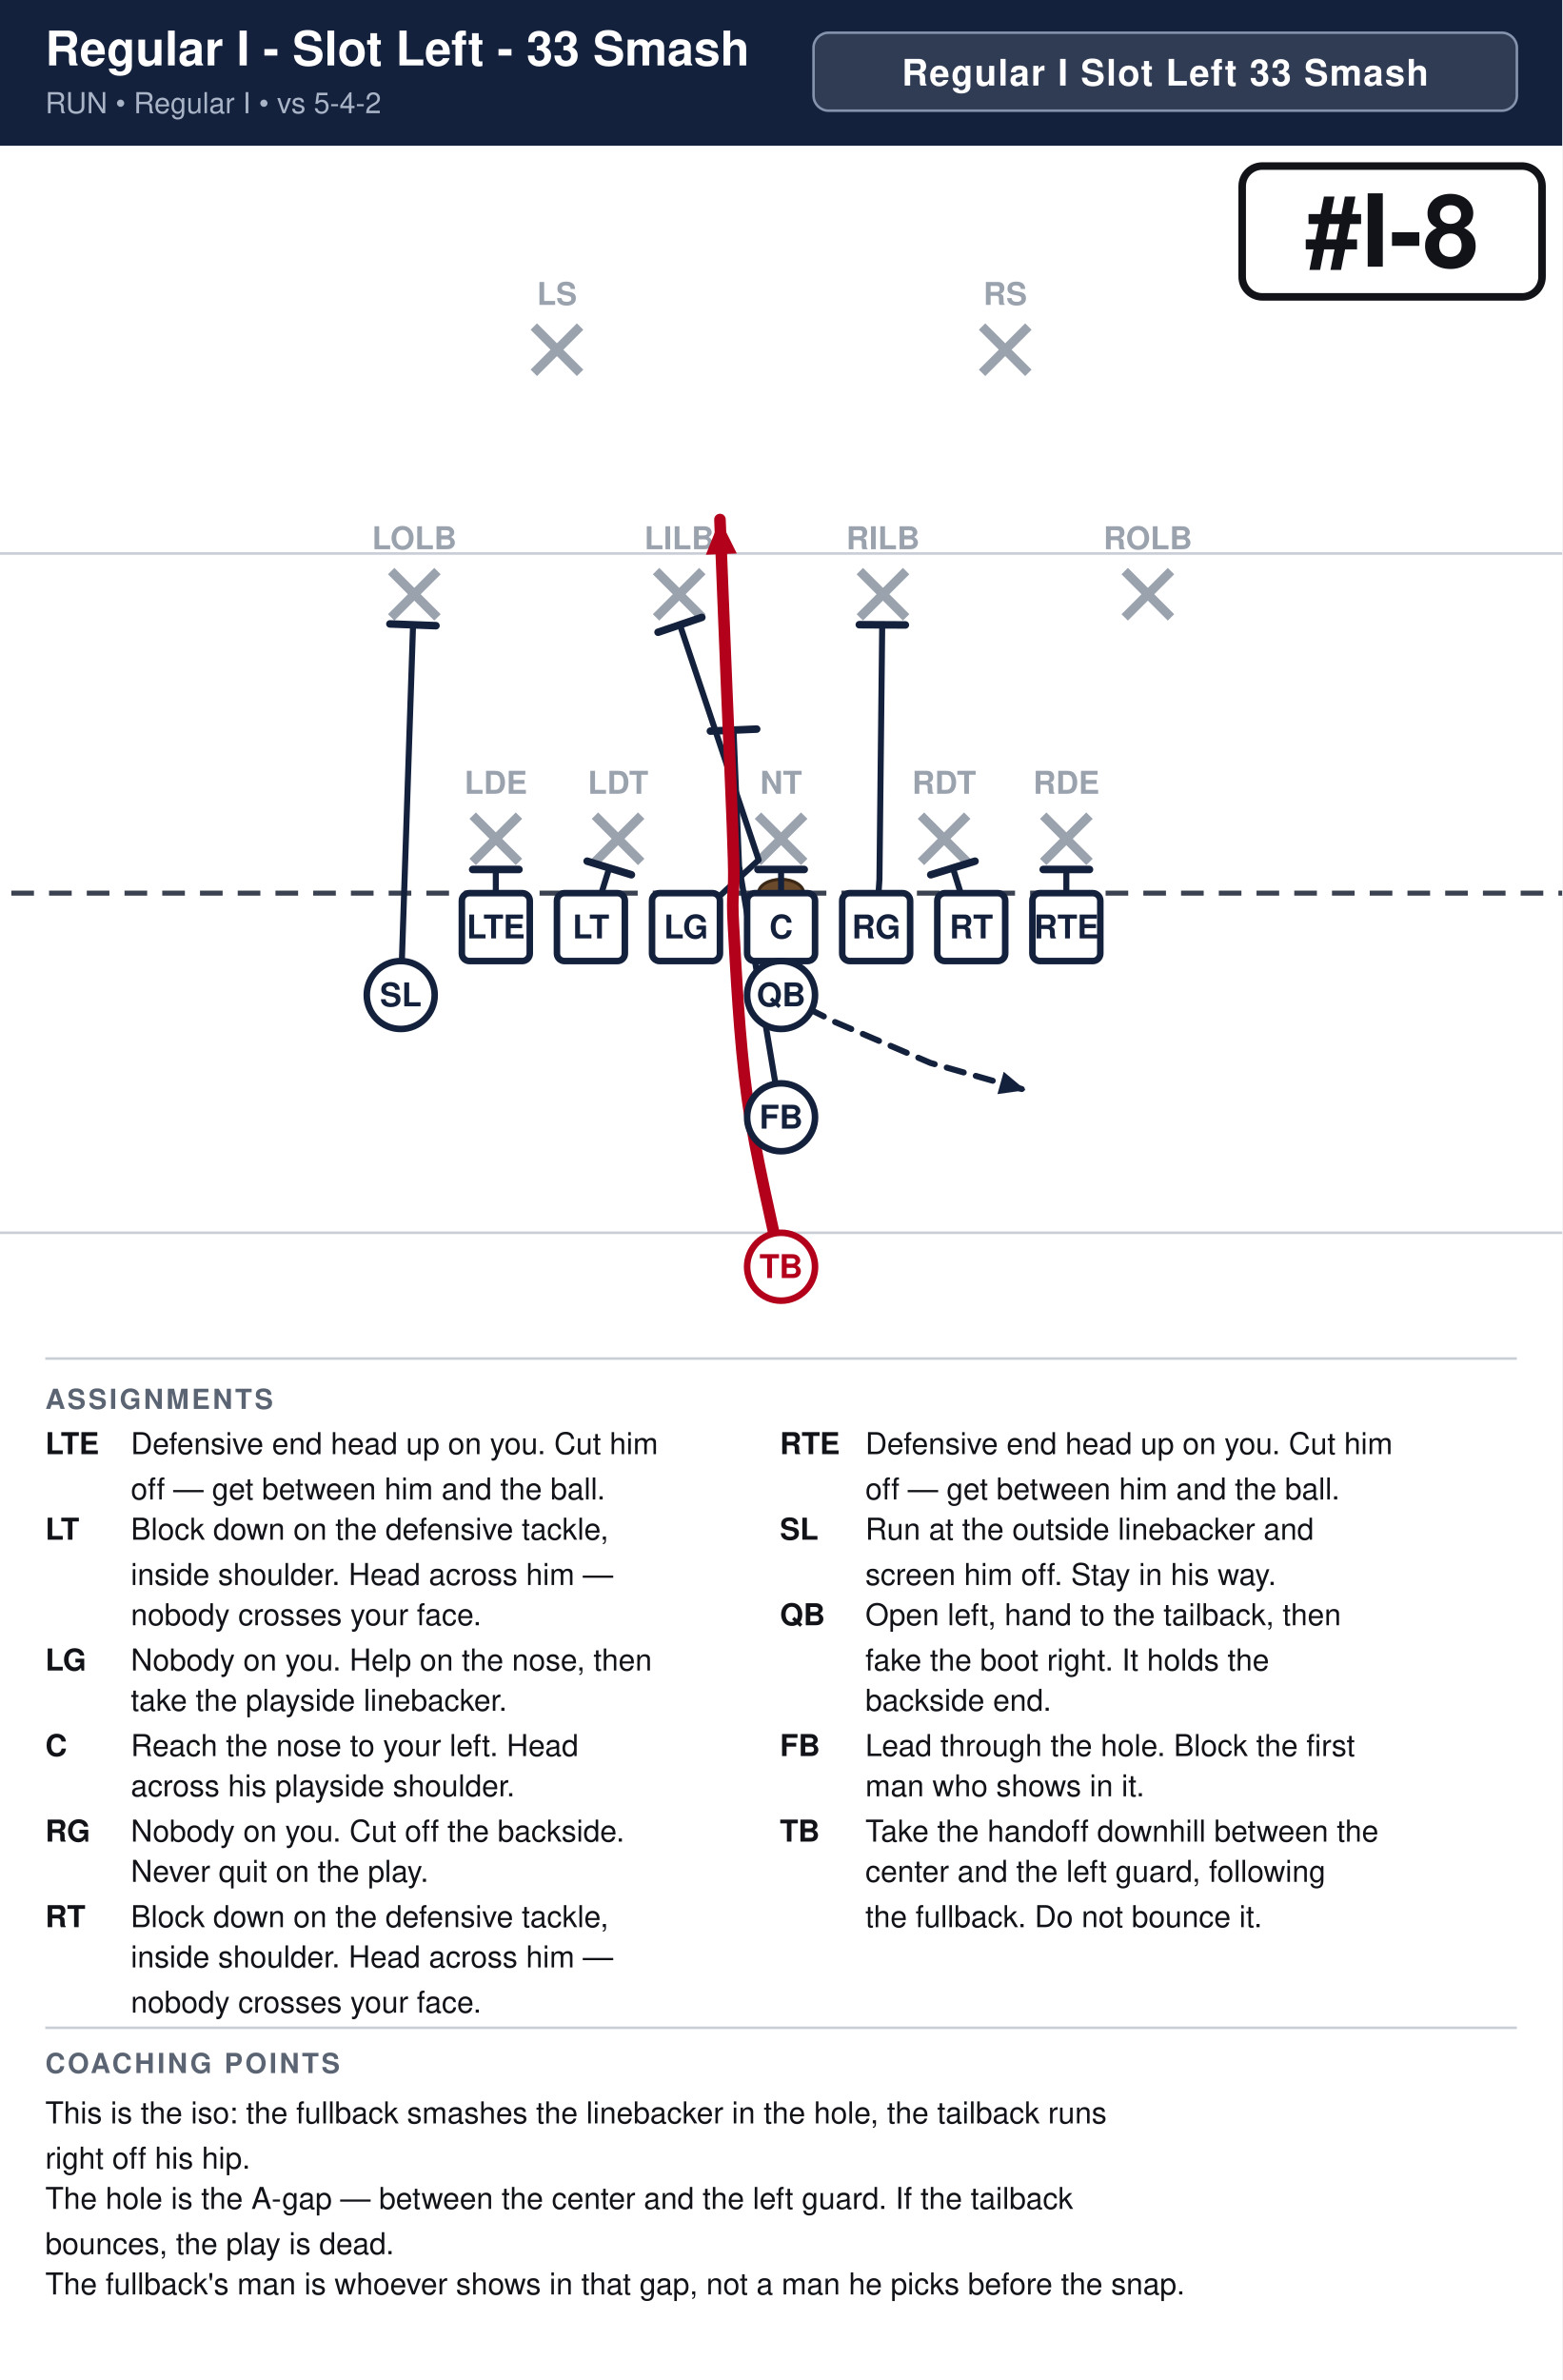
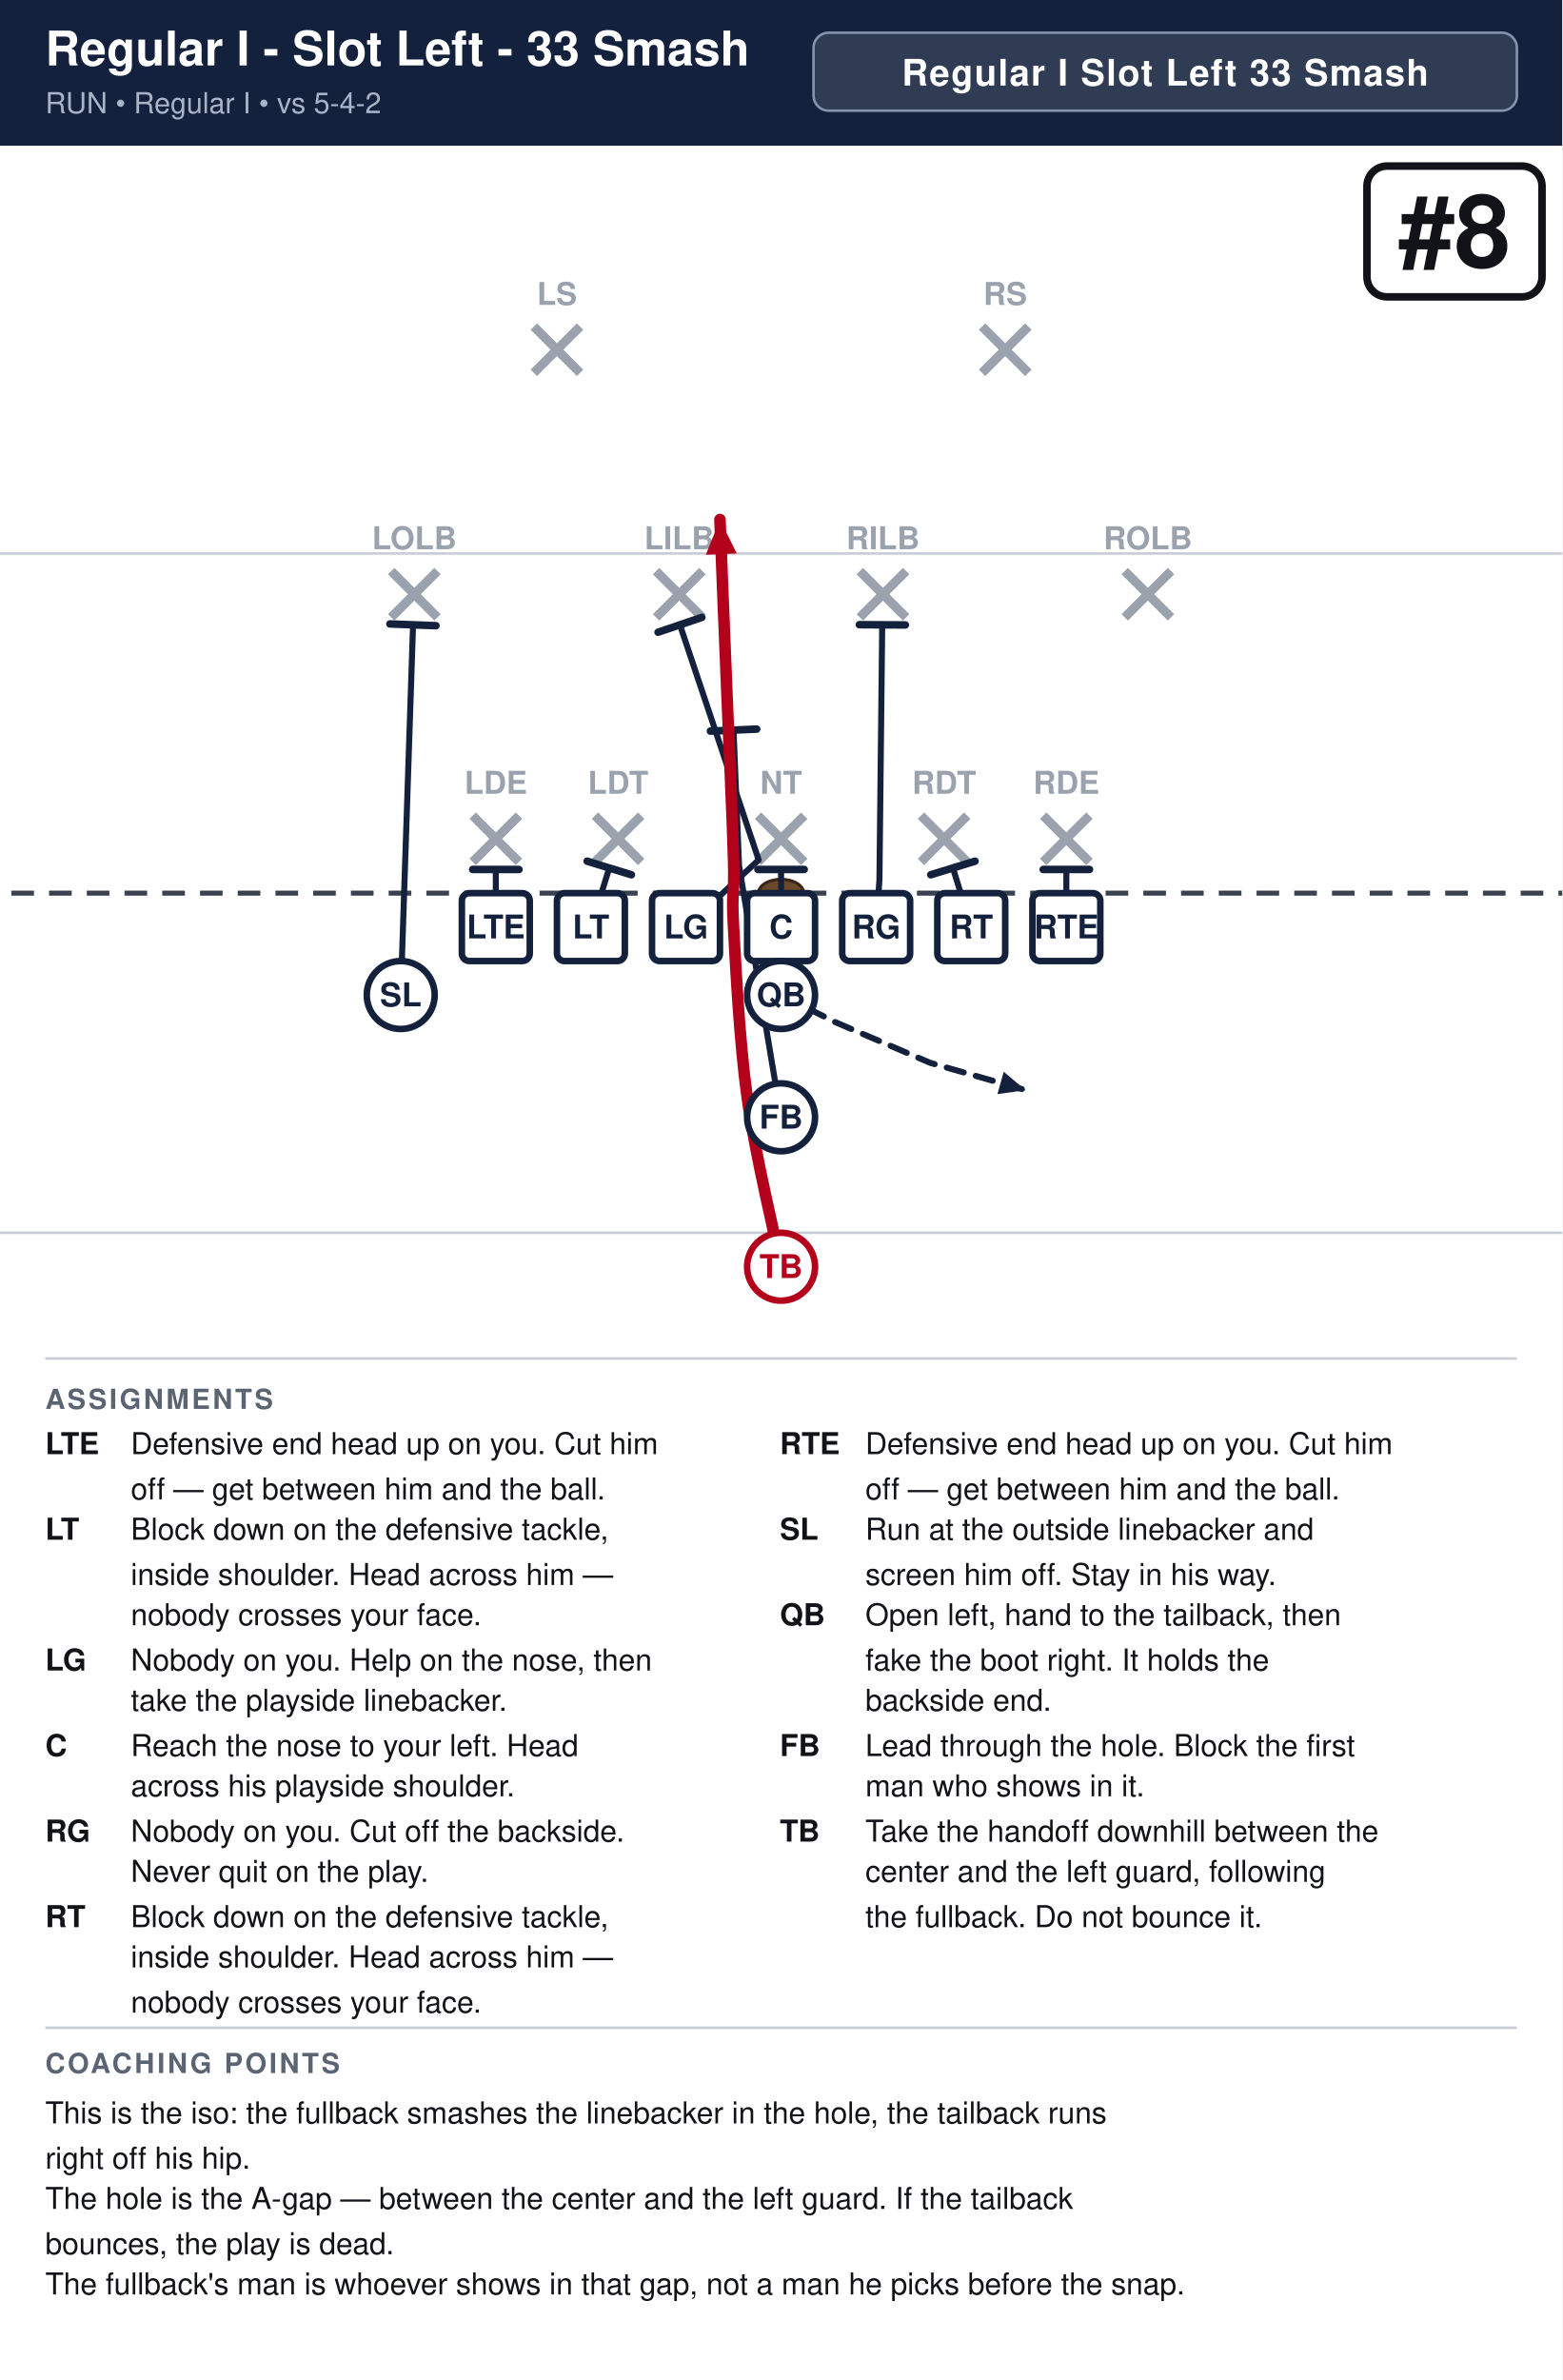
<svg xmlns="http://www.w3.org/2000/svg" width="621" height="946" viewBox="0 0 621 946" font-family="Segoe UI, Helvetica, Arial, sans-serif">
  <rect width="100%" height="100%" fill="#ffffff" />
  <rect x="0" y="0" width="621" height="58" fill="#14213d" />
  <text x="18" y="26" font-size="19.0" font-weight="700" fill="#ffffff">Regular I - Slot Left - 33 Smash</text>
  <text x="18" y="45" font-size="11.5" fill="#a9b4c7">RUN  •  Regular I  •  vs 5-4-2</text>
  <rect x="323.4" y="13" width="279.6" height="31" rx="6" fill="#ffffff" fill-opacity="0.12" stroke="#8593ad" stroke-width="1" />
  <text x="463.2" y="34" text-anchor="middle" font-size="14.5" font-weight="700" fill="#ffffff" letter-spacing="0.5">Regular I Slot Left 33 Smash</text>
  <clipPath id="fieldclip">
    <rect x="0" y="58" width="621" height="472" />
  </clipPath>
  <g clip-path="url(#fieldclip)">
    <g transform="translate(-40.5,31.0)">
      <rect x="0" y="0" width="702" height="513" fill="#ffffff" />
      <line x1="0" y1="459.0" x2="702" y2="459.0" stroke="#c8cdd6" stroke-width="1" />
      <line x1="0" y1="189.0" x2="702" y2="189.0" stroke="#c8cdd6" stroke-width="1" />
      <line x1="0" y1="324.0" x2="702" y2="324.0" stroke="#3a4150" stroke-width="2" stroke-dasharray="9 6" />
      <ellipse cx="351.0" cy="324.0" rx="9" ry="5.5" fill="#6b4a2b" stroke="#3a2716" stroke-width="1.2" />
      <line x1="228.4" y1="293.2" x2="246.8" y2="311.6" stroke="#9aa2ae" stroke-width="3.6" />
      <line x1="246.8" y1="293.2" x2="228.4" y2="311.6" stroke="#9aa2ae" stroke-width="3.6" />
      <text x="237.6" y="284.5" text-anchor="middle" font-size="12.5" fill="#9aa2ae" font-weight="600">LDE</text>
      <line x1="277.0" y1="293.2" x2="295.4" y2="311.6" stroke="#9aa2ae" stroke-width="3.6" />
      <line x1="295.4" y1="293.2" x2="277.0" y2="311.6" stroke="#9aa2ae" stroke-width="3.6" />
      <text x="286.2" y="284.5" text-anchor="middle" font-size="12.5" fill="#9aa2ae" font-weight="600">LDT</text>
      <line x1="341.8" y1="293.2" x2="360.2" y2="311.6" stroke="#9aa2ae" stroke-width="3.6" />
      <line x1="360.2" y1="293.2" x2="341.8" y2="311.6" stroke="#9aa2ae" stroke-width="3.6" />
      <text x="351.0" y="284.5" text-anchor="middle" font-size="12.5" fill="#9aa2ae" font-weight="600">NT</text>
      <line x1="406.6" y1="293.2" x2="425.0" y2="311.6" stroke="#9aa2ae" stroke-width="3.6" />
      <line x1="425.0" y1="293.2" x2="406.6" y2="311.6" stroke="#9aa2ae" stroke-width="3.6" />
      <text x="415.8" y="284.5" text-anchor="middle" font-size="12.5" fill="#9aa2ae" font-weight="600">RDT</text>
      <line x1="455.2" y1="293.2" x2="473.6" y2="311.6" stroke="#9aa2ae" stroke-width="3.6" />
      <line x1="473.6" y1="293.2" x2="455.2" y2="311.6" stroke="#9aa2ae" stroke-width="3.6" />
      <text x="464.4" y="284.5" text-anchor="middle" font-size="12.5" fill="#9aa2ae" font-weight="600">RDE</text>
      <line x1="196.0" y1="196.0" x2="214.4" y2="214.4" stroke="#9aa2ae" stroke-width="3.6" />
      <line x1="214.4" y1="196.0" x2="196.0" y2="214.4" stroke="#9aa2ae" stroke-width="3.6" />
      <text x="205.2" y="187.3" text-anchor="middle" font-size="12.5" fill="#9aa2ae" font-weight="600">LOLB</text>
      <line x1="301.3" y1="196.0" x2="319.7" y2="214.4" stroke="#9aa2ae" stroke-width="3.6" />
      <line x1="319.7" y1="196.0" x2="301.3" y2="214.4" stroke="#9aa2ae" stroke-width="3.6" />
      <text x="310.5" y="187.3" text-anchor="middle" font-size="12.5" fill="#9aa2ae" font-weight="600">LILB</text>
      <line x1="382.3" y1="196.0" x2="400.7" y2="214.4" stroke="#9aa2ae" stroke-width="3.6" />
      <line x1="400.7" y1="196.0" x2="382.3" y2="214.4" stroke="#9aa2ae" stroke-width="3.6" />
      <text x="391.5" y="187.3" text-anchor="middle" font-size="12.5" fill="#9aa2ae" font-weight="600">RILB</text>
      <line x1="487.6" y1="196.0" x2="506.0" y2="214.4" stroke="#9aa2ae" stroke-width="3.6" />
      <line x1="506.0" y1="196.0" x2="487.6" y2="214.4" stroke="#9aa2ae" stroke-width="3.6" />
      <text x="496.8" y="187.3" text-anchor="middle" font-size="12.5" fill="#9aa2ae" font-weight="600">ROLB</text>
      <line x1="252.7" y1="98.8" x2="271.1" y2="117.2" stroke="#9aa2ae" stroke-width="3.6" />
      <line x1="271.1" y1="98.8" x2="252.7" y2="117.2" stroke="#9aa2ae" stroke-width="3.6" />
      <text x="261.9" y="90.2" text-anchor="middle" font-size="12.5" fill="#9aa2ae" font-weight="600">LS</text>
      <line x1="430.9" y1="98.8" x2="449.3" y2="117.2" stroke="#9aa2ae" stroke-width="3.6" />
      <line x1="449.3" y1="98.8" x2="430.9" y2="117.2" stroke="#9aa2ae" stroke-width="3.6" />
      <text x="440.1" y="90.2" text-anchor="middle" font-size="12.5" fill="#9aa2ae" font-weight="600">RS</text>
      <path d="M237.6,337.5 L237.6,314.6" fill="none" stroke="#14213d" stroke-width="2.4" stroke-linecap="round" stroke-linejoin="round" />
      <line x1="228.4" y1="314.6" x2="246.8" y2="314.6" stroke="#14213d" stroke-width="3.0" stroke-linecap="round" />
      <path d="M275.4,337.5 L282.7,314.0" fill="none" stroke="#14213d" stroke-width="2.4" stroke-linecap="round" stroke-linejoin="round" />
      <line x1="273.9" y1="311.3" x2="291.5" y2="316.7" stroke="#14213d" stroke-width="3.0" stroke-linecap="round" />
      <path d="M313.2,337.5 L342.1,310.8 L310.8,217.4" fill="none" stroke="#14213d" stroke-width="2.4" stroke-linecap="round" stroke-linejoin="round" />
      <line x1="302.1" y1="220.3" x2="319.5" y2="214.4" stroke="#14213d" stroke-width="3.0" stroke-linecap="round" />
      <path d="M351.0,337.5 L351.0,314.6" fill="none" stroke="#14213d" stroke-width="2.4" stroke-linecap="round" stroke-linejoin="round" />
      <line x1="341.8" y1="314.6" x2="360.2" y2="314.6" stroke="#14213d" stroke-width="3.0" stroke-linecap="round" />
      <path d="M388.8,337.5 L390.1,318.6 L391.2,217.4" fill="none" stroke="#14213d" stroke-width="2.4" stroke-linecap="round" stroke-linejoin="round" />
      <line x1="382.1" y1="217.3" x2="400.4" y2="217.4" stroke="#14213d" stroke-width="3.0" stroke-linecap="round" />
      <path d="M426.6,337.5 L419.3,314.0" fill="none" stroke="#14213d" stroke-width="2.4" stroke-linecap="round" stroke-linejoin="round" />
      <line x1="410.5" y1="316.7" x2="428.1" y2="311.3" stroke="#14213d" stroke-width="3.0" stroke-linecap="round" />
      <path d="M464.4,337.5 L464.4,314.6" fill="none" stroke="#14213d" stroke-width="2.4" stroke-linecap="round" stroke-linejoin="round" />
      <line x1="455.2" y1="314.6" x2="473.6" y2="314.6" stroke="#14213d" stroke-width="3.0" stroke-linecap="round" />
      <path d="M199.8,364.5 L204.7,217.4" fill="none" stroke="#14213d" stroke-width="2.4" stroke-linecap="round" stroke-linejoin="round" />
      <line x1="195.5" y1="217.0" x2="213.8" y2="217.7" stroke="#14213d" stroke-width="3.0" stroke-linecap="round" />
      <path d="M351.0,364.5 L372.6,375.3 L410.4,391.5 L448.2,402.3" fill="none" stroke="#14213d" stroke-width="2.4" stroke-linecap="round" stroke-linejoin="round" stroke-dasharray="7 5" />
      <polygon points="448.2,402.3 437.0,403.9 439.5,395.0" fill="#14213d" />
      <path d="M351.0,413.1 L334.3,313.2 L332.1,259.2" fill="none" stroke="#14213d" stroke-width="2.4" stroke-linecap="round" stroke-linejoin="round" />
      <line x1="322.9" y1="259.6" x2="341.3" y2="258.8" stroke="#14213d" stroke-width="3.0" stroke-linecap="round" />
      <path d="M351.0,472.5 C348.8,461.2 340.6,427.5 337.5,405.0 C334.4,382.5 333.0,353.2 332.1,337.5 C331.2,321.8 332.6,326.2 332.1,310.5 C331.7,294.8 330.3,265.5 329.4,243.0 C328.5,220.5 327.1,186.8 326.7,175.5" fill="none" stroke="#b3001b" stroke-width="4.6" stroke-linecap="round" stroke-linejoin="round" />
      <polygon points="326.7,175.5 333.4,189.0 321.1,189.5" fill="#b3001b" />
      <rect x="224.1" y="324.0" width="27.0" height="27.0" rx="3" fill="#ffffff" stroke="#14213d" stroke-width="2.6" />
      <text x="237.6" y="342.0" text-anchor="middle" font-size="13" font-weight="700" fill="#14213d">LTE</text>
      <rect x="261.9" y="324.0" width="27.0" height="27.0" rx="3" fill="#ffffff" stroke="#14213d" stroke-width="2.6" />
      <text x="275.4" y="342.0" text-anchor="middle" font-size="13" font-weight="700" fill="#14213d">LT</text>
      <rect x="299.7" y="324.0" width="27.0" height="27.0" rx="3" fill="#ffffff" stroke="#14213d" stroke-width="2.6" />
      <text x="313.2" y="342.0" text-anchor="middle" font-size="13" font-weight="700" fill="#14213d">LG</text>
      <rect x="337.5" y="324.0" width="27.0" height="27.0" rx="3" fill="#ffffff" stroke="#14213d" stroke-width="2.6" />
      <text x="351.0" y="342.0" text-anchor="middle" font-size="13" font-weight="700" fill="#14213d">C</text>
      <rect x="375.3" y="324.0" width="27.0" height="27.0" rx="3" fill="#ffffff" stroke="#14213d" stroke-width="2.6" />
      <text x="388.8" y="342.0" text-anchor="middle" font-size="13" font-weight="700" fill="#14213d">RG</text>
      <rect x="413.1" y="324.0" width="27.0" height="27.0" rx="3" fill="#ffffff" stroke="#14213d" stroke-width="2.6" />
      <text x="426.6" y="342.0" text-anchor="middle" font-size="13" font-weight="700" fill="#14213d">RT</text>
      <rect x="450.9" y="324.0" width="27.0" height="27.0" rx="3" fill="#ffffff" stroke="#14213d" stroke-width="2.6" />
      <text x="464.4" y="342.0" text-anchor="middle" font-size="13" font-weight="700" fill="#14213d">RTE</text>
      <circle cx="199.8" cy="364.5" r="13.5" fill="#ffffff" stroke="#14213d" stroke-width="2.6" />
      <text x="199.8" y="369.0" text-anchor="middle" font-size="13" font-weight="700" fill="#14213d">SL</text>
      <circle cx="351.0" cy="364.5" r="13.5" fill="#ffffff" stroke="#14213d" stroke-width="2.6" />
      <text x="351.0" y="369.0" text-anchor="middle" font-size="13" font-weight="700" fill="#14213d">QB</text>
      <circle cx="351.0" cy="413.1" r="13.5" fill="#ffffff" stroke="#14213d" stroke-width="2.6" />
      <text x="351.0" y="417.6" text-anchor="middle" font-size="13" font-weight="700" fill="#14213d">FB</text>
      <circle cx="351.0" cy="472.5" r="13.5" fill="#ffffff" stroke="#b3001b" stroke-width="2.6" />
      <text x="351.0" y="477.0" text-anchor="middle" font-size="13" font-weight="700" fill="#b3001b">TB</text>
-       <rect x="534.3" y="35.0" width="119.2" height="52.0" rx="8" fill="#ffffff" stroke="#111318" stroke-width="3" />
-       <text x="593.9" y="75.0" text-anchor="middle" font-size="40" font-weight="800" fill="#111318">#I-8</text>
+       <rect x="583.9" y="35.0" width="69.6" height="52.0" rx="8" fill="#ffffff" stroke="#111318" stroke-width="3" />
+       <text x="618.7" y="75.0" text-anchor="middle" font-size="40" font-weight="800" fill="#111318">#8</text>
    </g>
  </g>
  <line x1="18" y1="540" x2="603" y2="540" stroke="#c8cdd6" stroke-width="1" />
  <text x="18" y="560" font-size="11" font-weight="700" fill="#5b6472" letter-spacing="1">ASSIGNMENTS</text>
  <text x="18" y="578" font-size="12" font-weight="700" fill="#111318">LTE</text>
  <text x="52" y="578" font-size="12" fill="#111318">Defensive end head up on you. Cut him</text>
  <text x="52" y="596" font-size="12" fill="#111318">off — get between him and the ball.</text>
  <text x="18" y="612" font-size="12" font-weight="700" fill="#111318">LT</text>
  <text x="52" y="612" font-size="12" fill="#111318">Block down on the defensive tackle,</text>
  <text x="52" y="630" font-size="12" fill="#111318">inside shoulder. Head across him —</text>
  <text x="52" y="646" font-size="12" fill="#111318">nobody crosses your face.</text>
  <text x="18" y="664" font-size="12" font-weight="700" fill="#111318">LG</text>
  <text x="52" y="664" font-size="12" fill="#111318">Nobody on you. Help on the nose, then</text>
  <text x="52" y="680" font-size="12" fill="#111318">take the playside linebacker.</text>
  <text x="18" y="698" font-size="12" font-weight="700" fill="#111318">C</text>
  <text x="52" y="698" font-size="12" fill="#111318">Reach the nose to your left. Head</text>
  <text x="52" y="714" font-size="12" fill="#111318">across his playside shoulder.</text>
  <text x="18" y="732" font-size="12" font-weight="700" fill="#111318">RG</text>
  <text x="52" y="732" font-size="12" fill="#111318">Nobody on you. Cut off the backside.</text>
  <text x="52" y="748" font-size="12" fill="#111318">Never quit on the play.</text>
  <text x="18" y="766" font-size="12" font-weight="700" fill="#111318">RT</text>
  <text x="52" y="766" font-size="12" fill="#111318">Block down on the defensive tackle,</text>
  <text x="52" y="782" font-size="12" fill="#111318">inside shoulder. Head across him —</text>
  <text x="52" y="800" font-size="12" fill="#111318">nobody crosses your face.</text>
  <text x="310" y="578" font-size="12" font-weight="700" fill="#111318">RTE</text>
  <text x="344" y="578" font-size="12" fill="#111318">Defensive end head up on you. Cut him</text>
  <text x="344" y="596" font-size="12" fill="#111318">off — get between him and the ball.</text>
  <text x="310" y="612" font-size="12" font-weight="700" fill="#111318">SL</text>
  <text x="344" y="612" font-size="12" fill="#111318">Run at the outside linebacker and</text>
  <text x="344" y="630" font-size="12" fill="#111318">screen him off. Stay in his way.</text>
  <text x="310" y="646" font-size="12" font-weight="700" fill="#111318">QB</text>
  <text x="344" y="646" font-size="12" fill="#111318">Open left, hand to the tailback, then</text>
  <text x="344" y="664" font-size="12" fill="#111318">fake the boot right. It holds the</text>
  <text x="344" y="680" font-size="12" fill="#111318">backside end.</text>
  <text x="310" y="698" font-size="12" font-weight="700" fill="#111318">FB</text>
  <text x="344" y="698" font-size="12" fill="#111318">Lead through the hole. Block the first</text>
  <text x="344" y="714" font-size="12" fill="#111318">man who shows in it.</text>
  <text x="310" y="732" font-size="12" font-weight="700" fill="#111318">TB</text>
  <text x="344" y="732" font-size="12" fill="#111318">Take the handoff downhill between the</text>
  <text x="344" y="748" font-size="12" fill="#111318">center and the left guard, following</text>
  <text x="344" y="766" font-size="12" fill="#111318">the fullback. Do not bounce it.</text>
  <line x1="18" y1="806" x2="603" y2="806" stroke="#c8cdd6" stroke-width="1" />
  <text x="18" y="824" font-size="11" font-weight="700" fill="#5b6472" letter-spacing="1">COACHING POINTS</text>
  <text x="18" y="844" font-size="12" fill="#111318">This is the iso: the fullback smashes the linebacker in the hole, the tailback runs</text>
  <text x="18" y="862" font-size="12" fill="#111318">right off his hip.</text>
  <text x="18" y="878" font-size="12" fill="#111318">The hole is the A-gap — between the center and the left guard. If the tailback</text>
  <text x="18" y="896" font-size="12" fill="#111318">bounces, the play is dead.</text>
  <text x="18" y="912" font-size="12" fill="#111318">The fullback's man is whoever shows in that gap, not a man he picks before the snap.</text>
</svg>
